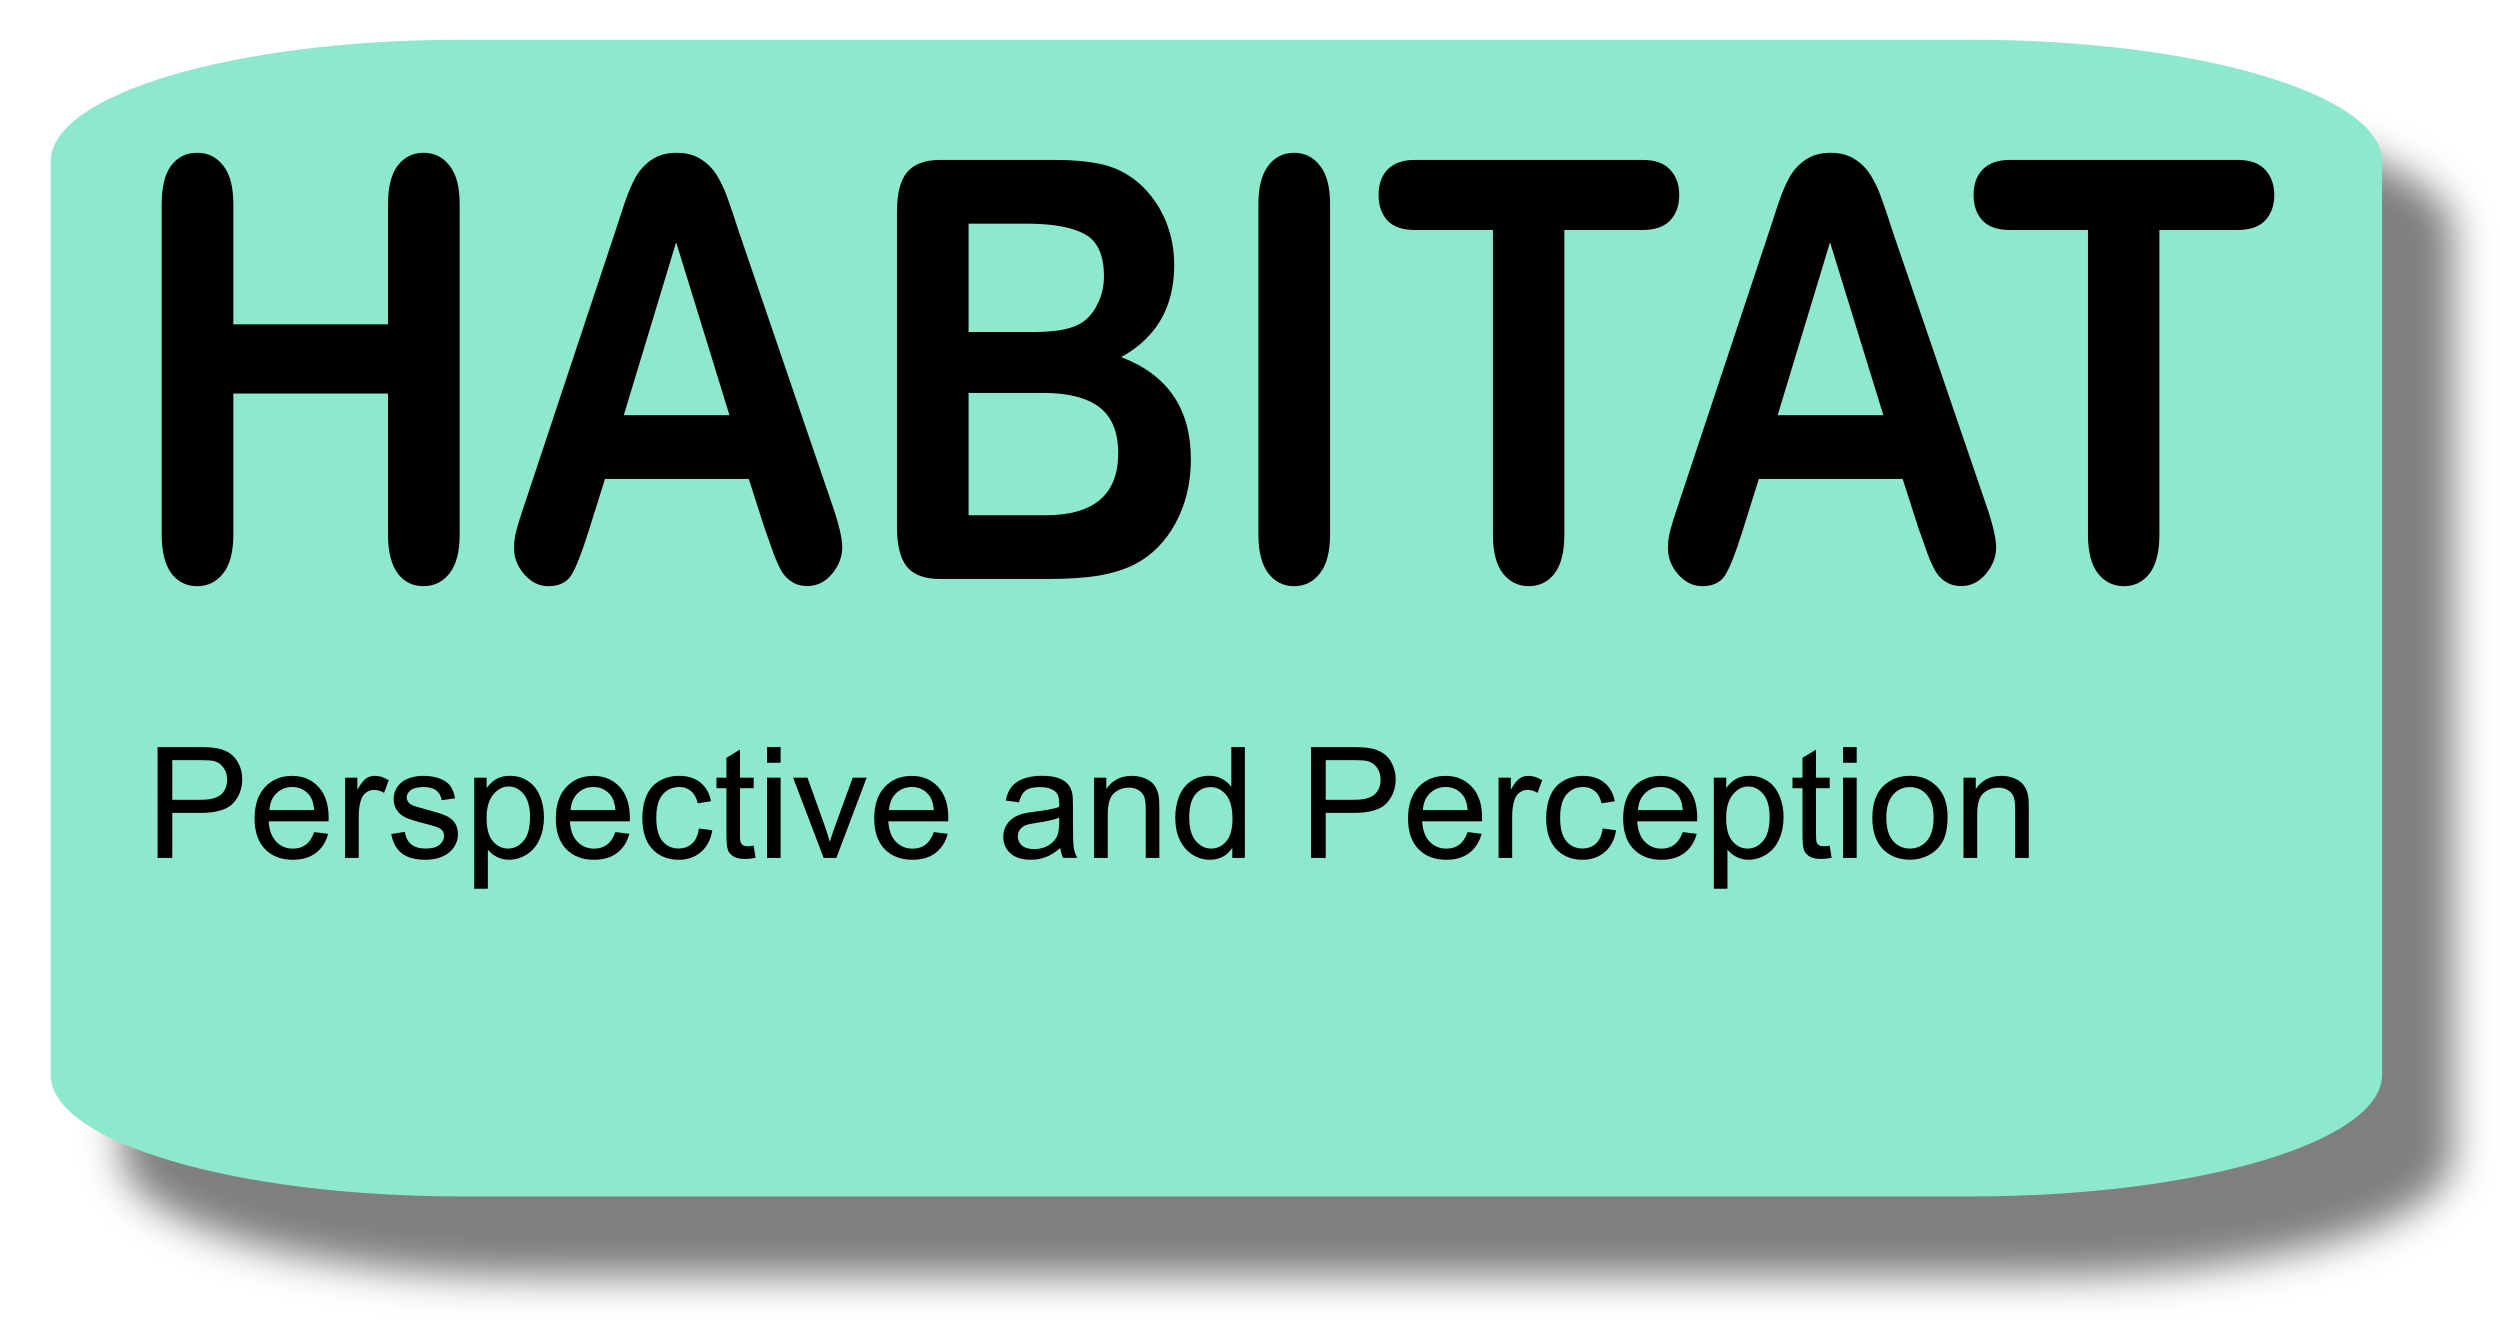
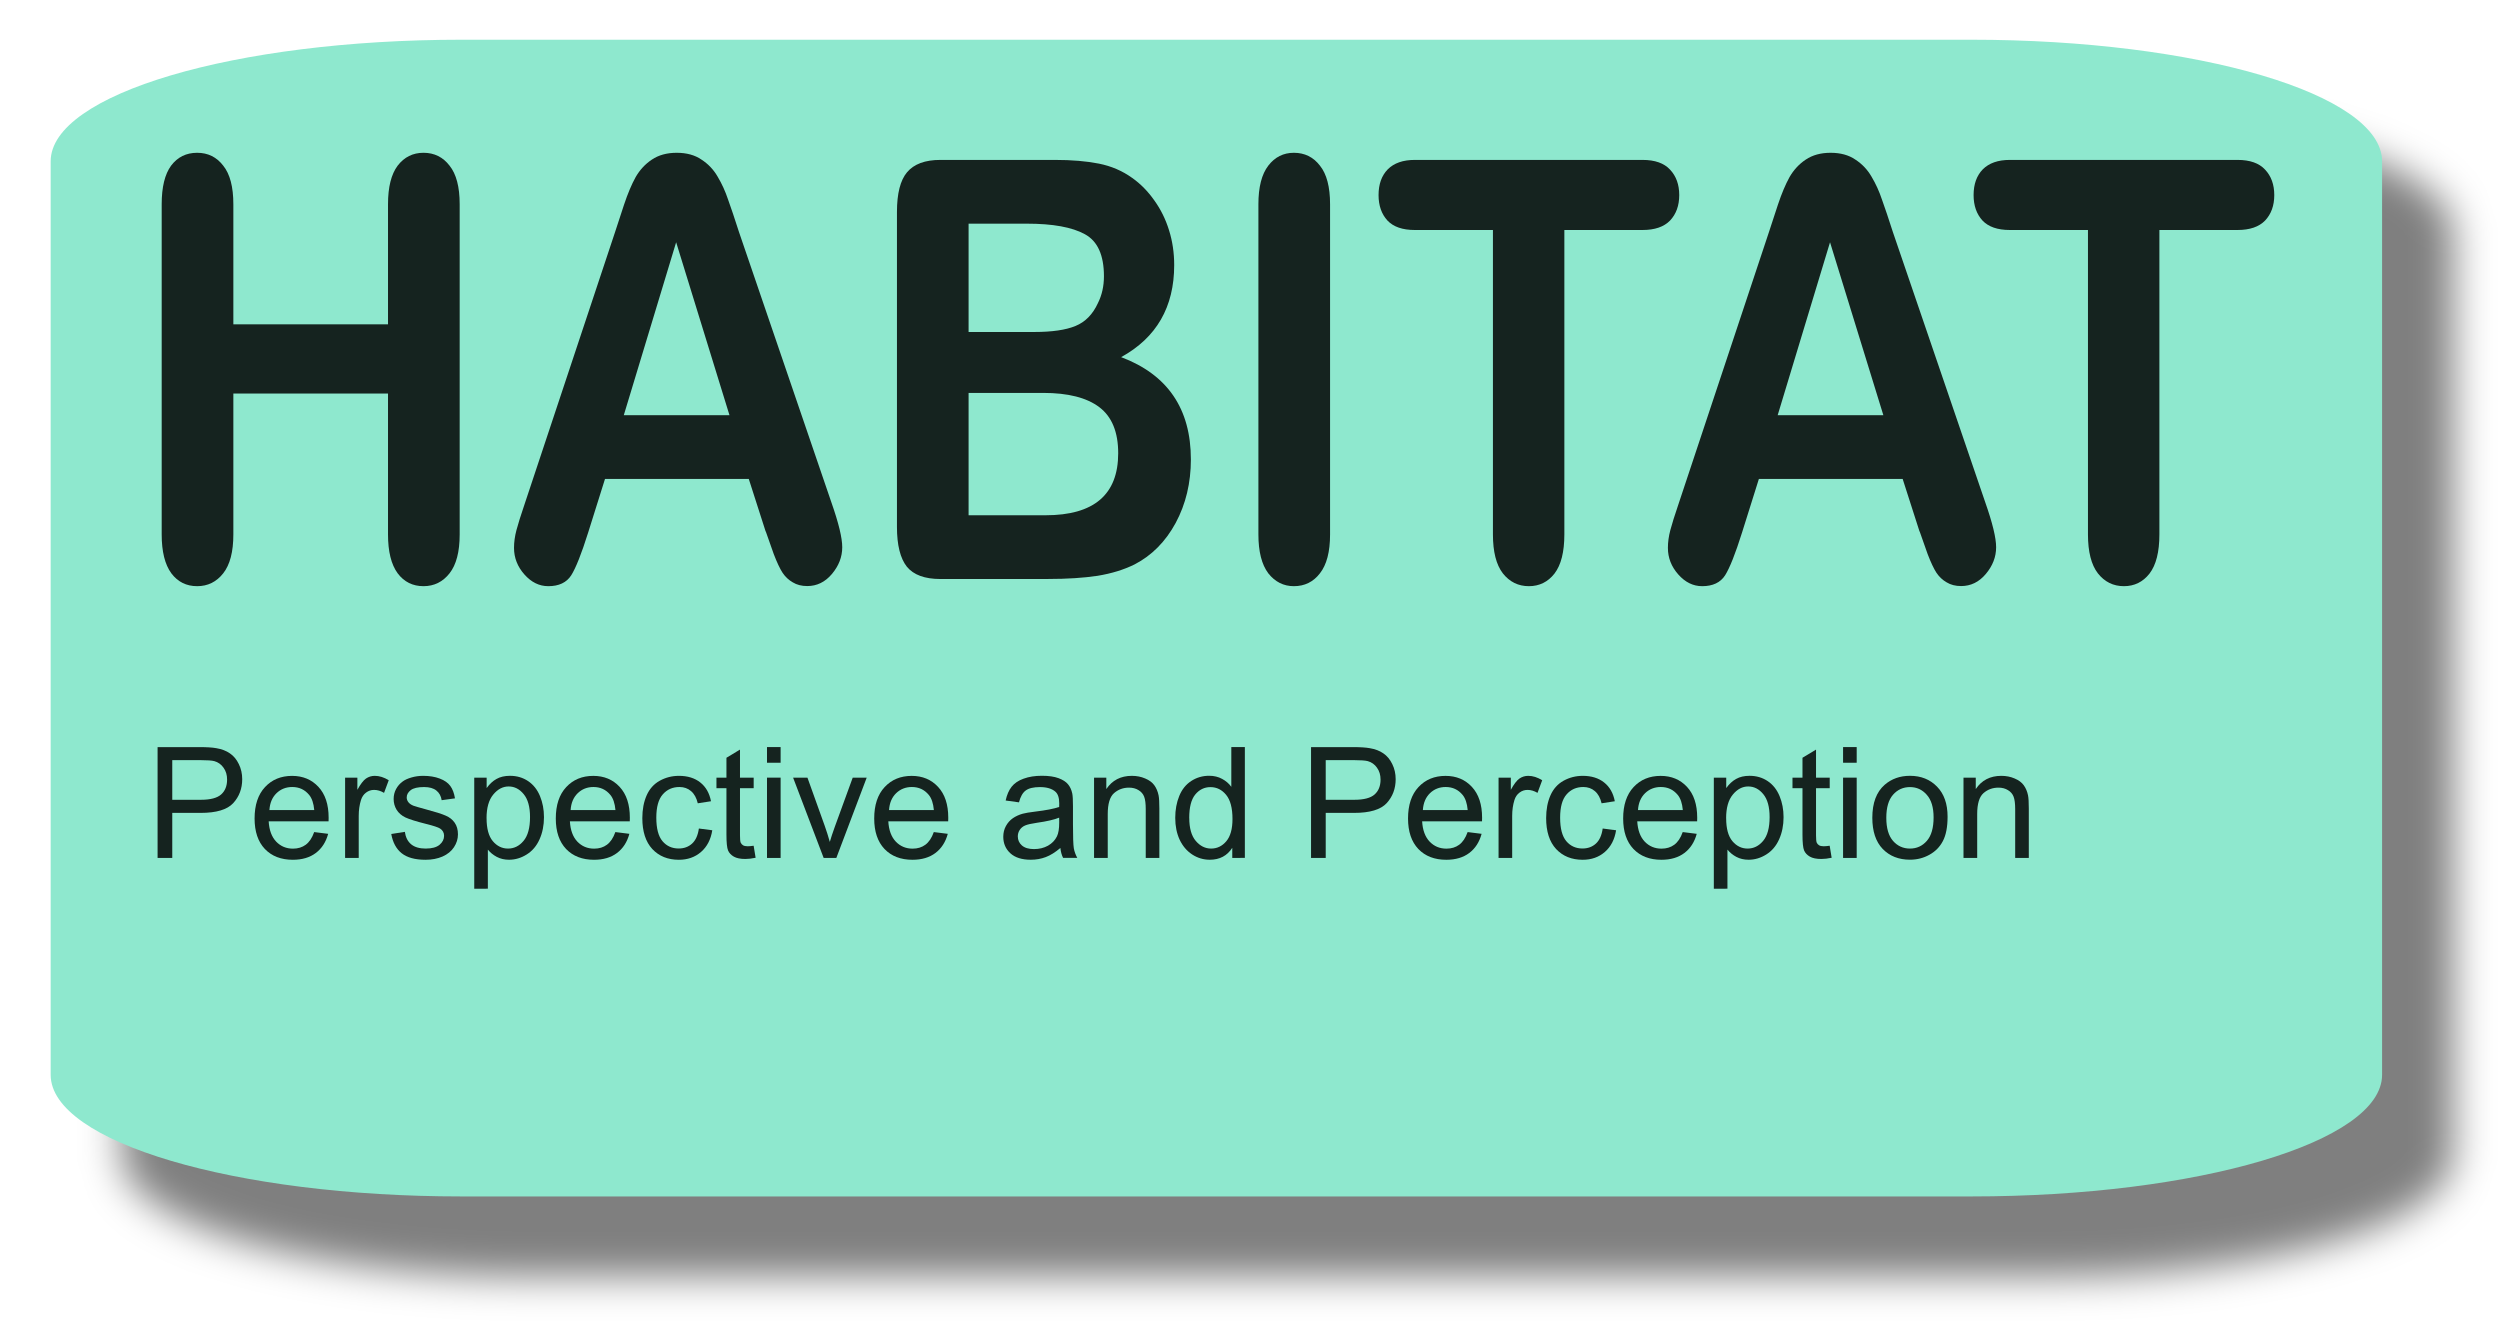
<svg xmlns="http://www.w3.org/2000/svg" xmlns:xlink="http://www.w3.org/1999/xlink" width="90mm" height="48mm" viewBox="0 0 90 48" version="1.1" id="svg5">
  <defs id="defs2">
    <rect x="2832" y="1194" width="8" height="4" id="rect142878" />
    <rect x="335.384" y="181.078" width="18.984" height="5.841" id="rect9268" />
    <marker style="overflow:visible" id="marker11889" refX="0" refY="0" orient="auto">
      <path transform="scale(-0.6)" d="M 8.719,4.034 -2.207,0.016 8.719,-4.002 c -1.745,2.372 -1.735,5.617 -6e-7,8.035 z" style="fill:context-stroke;fill-rule:evenodd;stroke-width:0.625;stroke-linejoin:round" id="path11655" />
    </marker>
    <marker id="ExperimentalArrow" refX="5" refY="3" orient="auto-start-reverse">
      <path style="fill:context-stroke" d="M 10,3 0,6 V 0 Z" id="path237637" />
    </marker>
    <marker style="overflow:visible" id="Tail" refX="0" refY="0" orient="auto">
      <g transform="scale(-1.2)" id="g237432">
        <path style="fill:none;fill-rule:evenodd;stroke:context-stroke;stroke-width:0.8;stroke-linecap:round" d="M -3.805,-3.959 0.544,0" id="path237420" />
        <path style="fill:none;fill-rule:evenodd;stroke:context-stroke;stroke-width:0.8;stroke-linecap:round" d="M -1.287,-3.959 3.062,0" id="path237422" />
        <path style="fill:none;fill-rule:evenodd;stroke:context-stroke;stroke-width:0.8;stroke-linecap:round" d="M 1.305,-3.959 5.654,0" id="path237424" />
        <path style="fill:none;fill-rule:evenodd;stroke:context-stroke;stroke-width:0.8;stroke-linecap:round" d="M -3.805,4.178 0.544,0.22" id="path237426" />
        <path style="fill:none;fill-rule:evenodd;stroke:context-stroke;stroke-width:0.8;stroke-linecap:round" d="M -1.287,4.178 3.062,0.22" id="path237428" />
        <path style="fill:none;fill-rule:evenodd;stroke:context-stroke;stroke-width:0.8;stroke-linecap:round" d="M 1.305,4.178 5.654,0.22" id="path237430" />
      </g>
    </marker>
    <marker style="overflow:visible" id="marker238432" refX="0" refY="0" orient="auto">
      <path transform="scale(-0.6)" d="M 8.719,4.034 -2.207,0.016 8.719,-4.002 c -1.745,2.372 -1.735,5.617 -6e-7,8.035 z" style="fill:context-stroke;fill-rule:evenodd;stroke-width:0.625;stroke-linejoin:round" id="path238430" />
    </marker>
    <marker style="overflow:visible" id="marker238083" refX="0" refY="0" orient="auto">
      <path transform="scale(-0.6)" d="M 8.719,4.034 -2.207,0.016 8.719,-4.002 c -1.745,2.372 -1.735,5.617 -6e-7,8.035 z" style="fill:context-stroke;fill-rule:evenodd;stroke-width:0.625;stroke-linejoin:round" id="path238081" />
    </marker>
    <marker style="overflow:visible" id="Arrow2Mend" refX="0" refY="0" orient="auto">
      <path transform="scale(-0.6)" d="M 8.719,4.034 -2.207,0.016 8.719,-4.002 c -1.745,2.372 -1.735,5.617 -6e-7,8.035 z" style="fill:context-stroke;fill-rule:evenodd;stroke-width:0.625;stroke-linejoin:round" id="path237411" />
    </marker>
    <linearGradient id="linearGradient12387">
      <stop style="stop-color:#000000;stop-opacity:1;" offset="0" id="stop12383" />
      <stop style="stop-color:#000000;stop-opacity:0;" offset="1" id="stop12385" />
    </linearGradient>
    <filter style="color-interpolation-filters:sRGB" id="filter97634" x="0" y="0" width="1" height="1">
      <feColorMatrix values="-1 0 0 0 1 0 -1 0 0 1 0 0 -1 0 1 0.21 0.72 0.07 1 0 " result="color2" id="feColorMatrix97632" />
    </filter>
    <filter style="color-interpolation-filters:sRGB" id="filter97634-0" x="0" y="0" width="1" height="1">
      <feColorMatrix values="-1 0 0 0 1 0 -1 0 0 1 0 0 -1 0 1 0.21 0.72 0.07 1 0 " result="color2" id="feColorMatrix97632-9" />
    </filter>
    <filter style="color-interpolation-filters:sRGB" id="filter97634-7" x="0" y="0" width="1" height="1">
      <feColorMatrix values="-1 0 0 0 1 0 -1 0 0 1 0 0 -1 0 1 0.21 0.72 0.07 1 0 " result="color2" id="feColorMatrix97632-5" />
    </filter>
    <marker style="overflow:visible" id="marker6277-1-8-7-9-2-8-0-4-9-9-2-2-4-9-9" refX="0" refY="0" orient="auto">
      <path transform="scale(-0.6)" d="M 8.719,4.034 -2.207,0.016 8.719,-4.002 c -1.745,2.372 -1.735,5.617 -6e-7,8.035 z" style="fill:#4a1919;fill-opacity:1;fill-rule:evenodd;stroke:#4a1919;stroke-width:0.625;stroke-linejoin:round;stroke-opacity:1" id="path6275-1-5-8-27-1-8-5-9-9-5-1-9-6-0-1" />
    </marker>
    <marker style="overflow:visible" id="marker6277-1-8-7-9-2-8-0-4-9-9-2-2-4-9-9-0" refX="0" refY="0" orient="auto">
      <path transform="scale(-0.6)" d="M 8.719,4.034 -2.207,0.016 8.719,-4.002 c -1.745,2.372 -1.735,5.617 -6e-7,8.035 z" style="fill:#4a1919;fill-opacity:1;fill-rule:evenodd;stroke:#4a1919;stroke-width:0.625;stroke-linejoin:round;stroke-opacity:1" id="path6275-1-5-8-27-1-8-5-9-9-5-1-9-6-0-1-8" />
    </marker>
    <marker style="overflow:visible" id="marker6277-1-8-7-9-2-8-0-4-9-9-2-2-4-9-9-3" refX="0" refY="0" orient="auto">
      <path transform="scale(-0.6)" d="M 8.719,4.034 -2.207,0.016 8.719,-4.002 c -1.745,2.372 -1.735,5.617 -6e-7,8.035 z" style="fill:#4a1919;fill-opacity:1;fill-rule:evenodd;stroke:#4a1919;stroke-width:0.625;stroke-linejoin:round;stroke-opacity:1" id="path6275-1-5-8-27-1-8-5-9-9-5-1-9-6-0-1-0" />
    </marker>
    <marker style="overflow:visible" id="marker6277-1-8-7-9-2-8-0-4-9-9-2-2-4-9-9-7" refX="0" refY="0" orient="auto">
      <path transform="scale(-0.6)" d="M 8.719,4.034 -2.207,0.016 8.719,-4.002 c -1.745,2.372 -1.735,5.617 -6e-7,8.035 z" style="fill:#4a1919;fill-opacity:1;fill-rule:evenodd;stroke:#4a1919;stroke-width:0.625;stroke-linejoin:round;stroke-opacity:1" id="path6275-1-5-8-27-1-8-5-9-9-5-1-9-6-0-1-5" />
    </marker>
    <filter style="color-interpolation-filters:sRGB" id="filter97634-9" x="0" y="0" width="1" height="1">
      <feColorMatrix values="-1 0 0 0 1 0 -1 0 0 1 0 0 -1 0 1 0.21 0.72 0.07 1 0 " result="color2" id="feColorMatrix97632-2" />
    </filter>
    <marker style="overflow:visible" id="marker6277-1-8-7-9-2-8-0-4-9-9-2-2-4-9-9-7-7" refX="0" refY="0" orient="auto">
      <path transform="scale(-0.6)" d="M 8.719,4.034 -2.207,0.016 8.719,-4.002 c -1.745,2.372 -1.735,5.617 -6e-7,8.035 z" style="fill:#4a1919;fill-opacity:1;fill-rule:evenodd;stroke:#4a1919;stroke-width:0.625;stroke-linejoin:round;stroke-opacity:1" id="path6275-1-5-8-27-1-8-5-9-9-5-1-9-6-0-1-5-1" />
    </marker>
    <filter style="color-interpolation-filters:sRGB" id="filter97634-9-8" x="0" y="0" width="1" height="1">
      <feColorMatrix values="-1 0 0 0 1 0 -1 0 0 1 0 0 -1 0 1 0.21 0.72 0.07 1 0 " result="color2" id="feColorMatrix97632-2-5" />
    </filter>
    <linearGradient xlink:href="#linearGradient12387" id="linearGradient13613" gradientUnits="userSpaceOnUse" x1="350.614" y1="-25.884" x2="661.808" y2="-25.884" />
    <filter style="color-interpolation-filters:sRGB" id="filter13765" x="0" y="0" width="1" height="1">
      <feComposite in2="SourceGraphic" operator="arithmetic" k4="1" result="result1" id="feComposite13757" k1="0" k2="0" k3="0" />
      <feMerge id="feMerge13763">
        <feMergeNode in="result1" id="feMergeNode13759" />
        <feMergeNode in="SourceGraphic" id="feMergeNode13761" />
      </feMerge>
    </filter>
    <marker style="overflow:visible" id="marker6277-1-8-7-9-2-8-0-4-9-9-2-2-4-9-9-1" refX="0" refY="0" orient="auto">
      <path transform="scale(-0.6)" d="M 8.719,4.034 -2.207,0.016 8.719,-4.002 c -1.745,2.372 -1.735,5.617 -6e-7,8.035 z" style="fill:#4a1919;fill-opacity:1;fill-rule:evenodd;stroke:#4a1919;stroke-width:0.625;stroke-linejoin:round;stroke-opacity:1" id="path6275-1-5-8-27-1-8-5-9-9-5-1-9-6-0-1-2" />
    </marker>
    <marker style="overflow:visible" id="marker6277-1-8-7-9-2-8-0-4-9-9-2-2-4-9-9-1-9" refX="0" refY="0" orient="auto">
      <path transform="scale(-0.6)" d="M 8.719,4.034 -2.207,0.016 8.719,-4.002 c -1.745,2.372 -1.735,5.617 -6e-7,8.035 z" style="fill:#4a1919;fill-opacity:1;fill-rule:evenodd;stroke:#4a1919;stroke-width:0.625;stroke-linejoin:round;stroke-opacity:1" id="path6275-1-5-8-27-1-8-5-9-9-5-1-9-6-0-1-2-7" />
    </marker>
    <marker style="overflow:visible" id="marker6277-1-8-7-9-2-8-0-4-9-9-2-2-4-9-9-1-5" refX="0" refY="0" orient="auto">
      <path transform="scale(-0.6)" d="M 8.719,4.034 -2.207,0.016 8.719,-4.002 c -1.745,2.372 -1.735,5.617 -6e-7,8.035 z" style="fill:#4a1919;fill-opacity:1;fill-rule:evenodd;stroke:#4a1919;stroke-width:0.625;stroke-linejoin:round;stroke-opacity:1" id="path6275-1-5-8-27-1-8-5-9-9-5-1-9-6-0-1-2-3" />
    </marker>
    <marker style="overflow:visible" id="marker6277-1-8-7-9-2-8-0-4-9-9-2-2-4-9-9-1-6" refX="0" refY="0" orient="auto">
      <path transform="scale(-0.6)" d="M 8.719,4.034 -2.207,0.016 8.719,-4.002 c -1.745,2.372 -1.735,5.617 -6e-7,8.035 z" style="fill:#4a1919;fill-opacity:1;fill-rule:evenodd;stroke:#4a1919;stroke-width:0.625;stroke-linejoin:round;stroke-opacity:1" id="path6275-1-5-8-27-1-8-5-9-9-5-1-9-6-0-1-2-2" />
    </marker>
    <marker style="overflow:visible" id="marker6277-1-8-7-9-2-8-0-4-9-9-2-2-4-9-9-1-6-3" refX="0" refY="0" orient="auto">
      <path transform="scale(-0.6)" d="M 8.719,4.034 -2.207,0.016 8.719,-4.002 c -1.745,2.372 -1.735,5.617 -6e-7,8.035 z" style="fill:#4a1919;fill-opacity:1;fill-rule:evenodd;stroke:#4a1919;stroke-width:0.625;stroke-linejoin:round;stroke-opacity:1" id="path6275-1-5-8-27-1-8-5-9-9-5-1-9-6-0-1-2-2-8" />
    </marker>
    <marker style="overflow:visible" id="marker6277-1-8-7-9-2-8-0-4-9-9-2-2-4-7-6-6-5-39" refX="0" refY="0" orient="auto">
      <path transform="scale(-0.6)" d="M 8.719,4.034 -2.207,0.016 8.719,-4.002 c -1.745,2.372 -1.735,5.617 -6e-7,8.035 z" style="fill:#000000;fill-opacity:1;fill-rule:evenodd;stroke:#000000;stroke-width:0.625;stroke-linejoin:round;stroke-opacity:1" id="path6275-1-5-8-27-1-8-5-9-9-5-1-9-6-8-6-0-8-8" />
    </marker>
    <marker style="overflow:visible" id="marker6277-1-8-7-9-2-8-0-4-9-9-2-2-4-9-9-1-5-5" refX="0" refY="0" orient="auto">
      <path transform="scale(-0.6)" d="M 8.719,4.034 -2.207,0.016 8.719,-4.002 c -1.745,2.372 -1.735,5.617 -6e-7,8.035 z" style="fill:#4a1919;fill-opacity:1;fill-rule:evenodd;stroke:#4a1919;stroke-width:0.625;stroke-linejoin:round;stroke-opacity:1" id="path6275-1-5-8-27-1-8-5-9-9-5-1-9-6-0-1-2-3-7" />
    </marker>
    <marker style="overflow:visible" id="marker6277-1-8-7-9-2-8-0-4-9-9-2-2-4-9-9-1-9-0" refX="0" refY="0" orient="auto">
      <path transform="scale(-0.6)" d="M 8.719,4.034 -2.207,0.016 8.719,-4.002 c -1.745,2.372 -1.735,5.617 -6e-7,8.035 z" style="fill:#4a1919;fill-opacity:1;fill-rule:evenodd;stroke:#4a1919;stroke-width:0.625;stroke-linejoin:round;stroke-opacity:1" id="path6275-1-5-8-27-1-8-5-9-9-5-1-9-6-0-1-2-7-3" />
    </marker>
    <marker style="overflow:visible" id="marker6277-1-8-7-9-2-8-0-4-9-9-2-2-4-9-9-1-9-0-7" refX="0" refY="0" orient="auto">
      <path transform="scale(-0.6)" d="M 8.719,4.034 -2.207,0.016 8.719,-4.002 c -1.745,2.372 -1.735,5.617 -6e-7,8.035 z" style="fill:#4a1919;fill-opacity:1;fill-rule:evenodd;stroke:#4a1919;stroke-width:0.625;stroke-linejoin:round;stroke-opacity:1" id="path6275-1-5-8-27-1-8-5-9-9-5-1-9-6-0-1-2-7-3-5" />
    </marker>
    <marker style="overflow:visible" id="marker6277-1-8-7-9-2-8-0-4-9-9-2-2-4-9-9-1-9-0-7-1" refX="0" refY="0" orient="auto">
      <path transform="scale(-0.6)" d="M 8.719,4.034 -2.207,0.016 8.719,-4.002 c -1.745,2.372 -1.735,5.617 -6e-7,8.035 z" style="fill:#4a1919;fill-opacity:1;fill-rule:evenodd;stroke:#4a1919;stroke-width:0.625;stroke-linejoin:round;stroke-opacity:1" id="path6275-1-5-8-27-1-8-5-9-9-5-1-9-6-0-1-2-7-3-5-1" />
    </marker>
    <marker style="overflow:visible" id="marker6277-1-8-7-9-2-8-0-4-9-9-2-2-4-9-9-1-9-3" refX="0" refY="0" orient="auto">
      <path transform="scale(-0.6)" d="M 8.719,4.034 -2.207,0.016 8.719,-4.002 c -1.745,2.372 -1.735,5.617 -6e-7,8.035 z" style="fill:#4a1919;fill-opacity:1;fill-rule:evenodd;stroke:#4a1919;stroke-width:0.625;stroke-linejoin:round;stroke-opacity:1" id="path6275-1-5-8-27-1-8-5-9-9-5-1-9-6-0-1-2-7-4" />
    </marker>
    <marker style="overflow:visible" id="marker6277-1-8-7-9-2-8-0-4-9-9-2-2-4-7-6-6-5-39-6" refX="0" refY="0" orient="auto">
      <path transform="scale(-0.6)" d="M 8.719,4.034 -2.207,0.016 8.719,-4.002 c -1.745,2.372 -1.735,5.617 -6e-7,8.035 z" style="fill:#000000;fill-opacity:1;fill-rule:evenodd;stroke:#000000;stroke-width:0.625;stroke-linejoin:round;stroke-opacity:1" id="path6275-1-5-8-27-1-8-5-9-9-5-1-9-6-8-6-0-8-8-7" />
    </marker>
    <marker style="overflow:visible" id="marker6277-1-8-7-9-2-8-0-4-9-9-2-2-4-7-6-6-5-39-6-0" refX="0" refY="0" orient="auto">
      <path transform="scale(-0.6)" d="M 8.719,4.034 -2.207,0.016 8.719,-4.002 c -1.745,2.372 -1.735,5.617 -6e-7,8.035 z" style="fill:#000000;fill-opacity:1;fill-rule:evenodd;stroke:#000000;stroke-width:0.625;stroke-linejoin:round;stroke-opacity:1" id="path6275-1-5-8-27-1-8-5-9-9-5-1-9-6-8-6-0-8-8-7-7" />
    </marker>
    <marker style="overflow:visible" id="marker6277-1-8-7-9-2-8-0-4-9-9-2-2-4-7-6-6-5-39-6-0-9" refX="0" refY="0" orient="auto">
      <path transform="scale(-0.6)" d="M 8.719,4.034 -2.207,0.016 8.719,-4.002 c -1.745,2.372 -1.735,5.617 -6e-7,8.035 z" style="fill:#000000;fill-opacity:1;fill-rule:evenodd;stroke:#000000;stroke-width:0.625;stroke-linejoin:round;stroke-opacity:1" id="path6275-1-5-8-27-1-8-5-9-9-5-1-9-6-8-6-0-8-8-7-7-0" />
    </marker>
    <marker style="overflow:visible" id="marker6277-1-8-7-9-2-8-0-4-9-9-2-2-4-7-6-6-5-39-6-0-9-7" refX="0" refY="0" orient="auto">
      <path transform="scale(-0.6)" d="M 8.719,4.034 -2.207,0.016 8.719,-4.002 c -1.745,2.372 -1.735,5.617 -6e-7,8.035 z" style="fill:#000000;fill-opacity:1;fill-rule:evenodd;stroke:#000000;stroke-width:0.625;stroke-linejoin:round;stroke-opacity:1" id="path6275-1-5-8-27-1-8-5-9-9-5-1-9-6-8-6-0-8-8-7-7-0-5" />
    </marker>
    <marker style="overflow:visible" id="marker6277-1-8-7-9-2-8-0-4-9-9-2-2-4-7-6-6-5-39-6-1" refX="0" refY="0" orient="auto">
      <path transform="scale(-0.6)" d="M 8.719,4.034 -2.207,0.016 8.719,-4.002 c -1.745,2.372 -1.735,5.617 -6e-7,8.035 z" style="fill:#000000;fill-opacity:1;fill-rule:evenodd;stroke:#000000;stroke-width:0.625;stroke-linejoin:round;stroke-opacity:1" id="path6275-1-5-8-27-1-8-5-9-9-5-1-9-6-8-6-0-8-8-7-5" />
    </marker>
    <marker style="overflow:visible" id="marker6277-1-8-7-9-2-8-0-4-9-9-2-2-4-7-6-6-5-39-6-0-5" refX="0" refY="0" orient="auto">
      <path transform="scale(-0.6)" d="M 8.719,4.034 -2.207,0.016 8.719,-4.002 c -1.745,2.372 -1.735,5.617 -6e-7,8.035 z" style="fill:#000000;fill-opacity:1;fill-rule:evenodd;stroke:#000000;stroke-width:0.625;stroke-linejoin:round;stroke-opacity:1" id="path6275-1-5-8-27-1-8-5-9-9-5-1-9-6-8-6-0-8-8-7-7-1" />
    </marker>
    <marker style="overflow:visible" id="marker6277-1-8-7-9-2-8-0-4-9-9-2-2-4-7-6-6-5-39-6-4" refX="0" refY="0" orient="auto">
      <path transform="scale(-0.6)" d="M 8.719,4.034 -2.207,0.016 8.719,-4.002 c -1.745,2.372 -1.735,5.617 -6e-7,8.035 z" style="fill:#000000;fill-opacity:1;fill-rule:evenodd;stroke:#000000;stroke-width:0.625;stroke-linejoin:round;stroke-opacity:1" id="path6275-1-5-8-27-1-8-5-9-9-5-1-9-6-8-6-0-8-8-7-78" />
    </marker>
    <marker style="overflow:visible" id="marker6277-1-8-7-9-2-8-0-4-9-9-2-2-4-7-6-6-5-39-6-4-8" refX="0" refY="0" orient="auto">
      <path transform="scale(-0.6)" d="M 8.719,4.034 -2.207,0.016 8.719,-4.002 c -1.745,2.372 -1.735,5.617 -6e-7,8.035 z" style="fill:#000000;fill-opacity:1;fill-rule:evenodd;stroke:#000000;stroke-width:0.625;stroke-linejoin:round;stroke-opacity:1" id="path6275-1-5-8-27-1-8-5-9-9-5-1-9-6-8-6-0-8-8-7-78-4" />
    </marker>
    <marker style="overflow:visible" id="marker6277-1-8-7-9-2-8-0-4-9-9-2-2-4-9-9-1-9-0-6" refX="0" refY="0" orient="auto">
      <path transform="scale(-0.6)" d="M 8.719,4.034 -2.207,0.016 8.719,-4.002 c -1.745,2.372 -1.735,5.617 -6e-7,8.035 z" style="fill:#4a1919;fill-opacity:1;fill-rule:evenodd;stroke:#4a1919;stroke-width:0.625;stroke-linejoin:round;stroke-opacity:1" id="path6275-1-5-8-27-1-8-5-9-9-5-1-9-6-0-1-2-7-3-1" />
    </marker>
    <marker style="overflow:visible" id="marker6277-1-8-7-9-2-8-0-4-9-9-2-2-4-9-9-1-9-0-7-1-9" refX="0" refY="0" orient="auto">
      <path transform="scale(-0.6)" d="M 8.719,4.034 -2.207,0.016 8.719,-4.002 c -1.745,2.372 -1.735,5.617 -6e-7,8.035 z" style="fill:#4a1919;fill-opacity:1;fill-rule:evenodd;stroke:#4a1919;stroke-width:0.625;stroke-linejoin:round;stroke-opacity:1" id="path6275-1-5-8-27-1-8-5-9-9-5-1-9-6-0-1-2-7-3-5-1-4" />
    </marker>
    <marker style="overflow:visible" id="marker6277-1-8-7-9-2-8-0-4-9-9-2-2-4-7-6-6-5-39-6-0-9-8" refX="0" refY="0" orient="auto">
      <path transform="scale(-0.6)" d="M 8.719,4.034 -2.207,0.016 8.719,-4.002 c -1.745,2.372 -1.735,5.617 -6e-7,8.035 z" style="fill:#000000;fill-opacity:1;fill-rule:evenodd;stroke:#000000;stroke-width:0.625;stroke-linejoin:round;stroke-opacity:1" id="path6275-1-5-8-27-1-8-5-9-9-5-1-9-6-8-6-0-8-8-7-7-0-0" />
    </marker>
    <marker style="overflow:visible" id="marker11889-3" refX="0" refY="0" orient="auto">
      <path transform="scale(-0.6)" d="M 8.719,4.034 -2.207,0.016 8.719,-4.002 c -1.745,2.372 -1.735,5.617 -6e-7,8.035 z" style="fill:context-stroke;fill-rule:evenodd;stroke-width:0.625;stroke-linejoin:round" id="path11655-5" />
    </marker>
    <marker style="overflow:visible" id="marker11889-3-3" refX="0" refY="0" orient="auto">
      <path transform="scale(-0.6)" d="M 8.719,4.034 -2.207,0.016 8.719,-4.002 c -1.745,2.372 -1.735,5.617 -6e-7,8.035 z" style="fill:context-stroke;fill-rule:evenodd;stroke-width:0.625;stroke-linejoin:round" id="path11655-5-6" />
    </marker>
    <filter style="color-interpolation-filters:sRGB" id="filter2698" x="-0.02" y="-0.041" width="1.04" height="1.081">
      <feGaussianBlur stdDeviation="0.54" id="feGaussianBlur2700" />
    </filter>
  </defs>
  <g id="layer1">
    <g id="g2772-77-2" transform="matrix(0.830955,-0.00570261,0.00570261,0.830955,-286.7622,180.5732)" style="opacity:0.075;stroke-width:0.482" />
    <g id="g2772-77-9-7" transform="matrix(0.8307345,-0.00570111,0.00570111,0.8307345,-664.1325,319.4162)" style="opacity:1;fill:url(#linearGradient13613);fill-opacity:1;stroke-width:0.482" />
    <rect style="mix-blend-mode:normal;fill:#000000;fill-opacity:0.5;stroke:none;stroke-width:0.1;stroke-linecap:round;stroke-linejoin:round;stroke-miterlimit:4;stroke-dasharray:none;stroke-opacity:1;paint-order:fill markers stroke;filter:url(#filter2698)" id="rect1083-3-0-9" width="64" height="32" x="1.058" y="1.058" ry="3.323" rx="11.221" transform="matrix(1.311422,0,0,1.311422,2.99456,2.600965)" />
    <text xml:space="preserve" transform="scale(0.2645833)" id="text9266" style="font-style:italic;font-size:3.84px;line-height:1.25;font-family:Calibri;-inkscape-font-specification:'Calibri, Italic';font-variant-ligatures:none;text-align:center;letter-spacing:0px;word-spacing:0px;writing-mode:lr-tb;white-space:pre;shape-inside:url(#rect9268)" />
    <text xml:space="preserve" transform="scale(0.2645833)" id="text142876" style="font-style:italic;font-size:3.84px;line-height:1.25;font-family:Calibri;-inkscape-font-specification:'Calibri, Italic';font-variant-ligatures:none;text-align:center;letter-spacing:0px;word-spacing:0px;writing-mode:lr-tb;white-space:pre;shape-inside:url(#rect142878)" />
    <rect style="fill:#8ee8ce;fill-opacity:1;stroke:none;stroke-width:0.132;stroke-linecap:round;stroke-linejoin:round;stroke-miterlimit:4;stroke-dasharray:none;stroke-opacity:1;paint-order:fill markers stroke" id="rect1083-3-0-2-2" width="83.931" height="41.642" x="1.824" y="1.43" ry="4.379" rx="14.787" />
-     <g id="g59784-3-1" transform="matrix(1.317732,0,0,1.317732,-188.388,-160.2101)">
+     <g id="g59784-3-1" transform="matrix(1.317732,0,0,1.317732,-188.388,-160.2101)" style="opacity:0.85">
      <g aria-label="HABITAT" transform="scale(0.9187372,1.088451)" id="text891-8-2-2-6-4-4-6-4-4-4-71-4-8-8-4-7-4-3-0-4-4-4-7-9-3-0-8-3" style="font-size:14.694px;line-height:1.25;font-family:'Arial Rounded MT Bold';-inkscape-font-specification:'Arial Rounded MT Bold, Normal';font-variant-ligatures:none;text-align:center;letter-spacing:0.079px;word-spacing:0px;text-anchor:middle;stroke-width:0.202">
        <path d="m 162.548,116.827 v 3.013 h 4.599 v -3.013 q 0,-0.646 0.287,-0.969 0.294,-0.323 0.768,-0.323 0.481,0 0.775,0.323 0.301,0.316 0.301,0.969 v 8.287 q 0,0.653 -0.301,0.976 -0.301,0.323 -0.775,0.323 -0.481,0 -0.768,-0.323 -0.287,-0.33 -0.287,-0.976 v -3.537 h -4.599 v 3.537 q 0,0.653 -0.301,0.976 -0.301,0.323 -0.775,0.323 -0.481,0 -0.768,-0.323 -0.287,-0.33 -0.287,-0.976 v -8.287 q 0,-0.646 0.28,-0.969 0.287,-0.323 0.775,-0.323 0.481,0 0.775,0.323 0.301,0.316 0.301,0.969 z" style="text-align:start;text-anchor:start" id="path8530" />
        <path d="m 178.377,125.042 -0.502,-1.32 h -4.276 l -0.502,1.349 q -0.294,0.789 -0.502,1.069 -0.208,0.273 -0.682,0.273 -0.402,0 -0.71,-0.294 -0.309,-0.294 -0.309,-0.667 0,-0.215 0.072,-0.445 0.072,-0.23 0.237,-0.639 l 2.691,-6.831 q 0.115,-0.294 0.273,-0.703 0.165,-0.416 0.344,-0.689 0.187,-0.273 0.481,-0.438 0.301,-0.172 0.739,-0.172 0.445,0 0.739,0.172 0.301,0.165 0.481,0.43 0.187,0.265 0.309,0.574 0.129,0.301 0.323,0.811 l 2.748,6.787 q 0.323,0.775 0.323,1.126 0,0.366 -0.309,0.674 -0.301,0.301 -0.732,0.301 -0.251,0 -0.43,-0.093 -0.179,-0.086 -0.301,-0.237 -0.122,-0.158 -0.265,-0.474 -0.136,-0.323 -0.237,-0.567 z m -4.219,-2.92 h 3.143 l -1.586,-4.341 z" style="text-align:start;text-anchor:start" id="path8532" />
        <path d="m 186.786,126.233 h -3.214 q -0.696,0 -0.997,-0.309 -0.294,-0.316 -0.294,-0.997 v -7.907 q 0,-0.696 0.301,-0.997 0.309,-0.309 0.99,-0.309 h 3.408 q 0.753,0 1.306,0.093 0.552,0.093 0.99,0.359 0.373,0.222 0.66,0.567 0.287,0.337 0.438,0.753 0.151,0.409 0.151,0.868 0,1.578 -1.578,2.31 2.074,0.66 2.074,2.569 0,0.883 -0.452,1.593 -0.452,0.703 -1.22,1.04 -0.481,0.201 -1.105,0.287 -0.624,0.079 -1.457,0.079 z m -0.158,-4.671 h -2.217 v 3.071 H 186.7 q 2.16,0 2.16,-1.557 0,-0.796 -0.56,-1.155 -0.56,-0.359 -1.672,-0.359 z m -2.217,-4.248 v 2.719 h 1.952 q 0.796,0 1.227,-0.151 0.438,-0.151 0.667,-0.574 0.179,-0.301 0.179,-0.674 0,-0.796 -0.567,-1.055 -0.567,-0.265 -1.729,-0.265 z" style="text-align:start;text-anchor:start" id="path8534" />
        <path d="m 193.029,125.114 v -8.287 q 0,-0.646 0.294,-0.969 0.294,-0.323 0.761,-0.323 0.481,0 0.775,0.323 0.301,0.316 0.301,0.969 v 8.287 q 0,0.653 -0.301,0.976 -0.294,0.323 -0.775,0.323 -0.459,0 -0.761,-0.323 -0.294,-0.33 -0.294,-0.976 z" style="text-align:start;text-anchor:start" id="path8536" />
        <path d="m 204.452,117.473 h -2.325 v 7.641 q 0,0.66 -0.294,0.983 -0.294,0.316 -0.761,0.316 -0.474,0 -0.775,-0.323 -0.294,-0.323 -0.294,-0.976 v -7.641 h -2.325 q -0.545,0 -0.811,-0.237 -0.265,-0.244 -0.265,-0.639 0,-0.409 0.273,-0.646 0.28,-0.237 0.804,-0.237 h 6.773 q 0.552,0 0.818,0.244 0.273,0.244 0.273,0.639 0,0.395 -0.273,0.639 -0.273,0.237 -0.818,0.237 z" style="text-align:start;text-anchor:start" id="path8538" />
        <path d="m 212.689,125.042 -0.502,-1.32 h -4.276 l -0.502,1.349 q -0.294,0.789 -0.502,1.069 -0.208,0.273 -0.682,0.273 -0.402,0 -0.71,-0.294 -0.309,-0.294 -0.309,-0.667 0,-0.215 0.072,-0.445 0.072,-0.23 0.237,-0.639 l 2.691,-6.831 q 0.115,-0.294 0.273,-0.703 0.165,-0.416 0.344,-0.689 0.187,-0.273 0.481,-0.438 0.301,-0.172 0.739,-0.172 0.445,0 0.739,0.172 0.301,0.165 0.481,0.43 0.187,0.265 0.309,0.574 0.129,0.301 0.323,0.811 l 2.748,6.787 q 0.323,0.775 0.323,1.126 0,0.366 -0.309,0.674 -0.301,0.301 -0.732,0.301 -0.251,0 -0.43,-0.093 -0.179,-0.086 -0.301,-0.237 -0.122,-0.158 -0.265,-0.474 -0.136,-0.323 -0.237,-0.567 z m -4.219,-2.92 h 3.143 l -1.586,-4.341 z" style="text-align:start;text-anchor:start" id="path8540" />
        <path d="m 222.146,117.473 h -2.325 v 7.641 q 0,0.66 -0.294,0.983 -0.294,0.316 -0.761,0.316 -0.474,0 -0.775,-0.323 -0.294,-0.323 -0.294,-0.976 v -7.641 h -2.325 q -0.545,0 -0.811,-0.237 -0.265,-0.244 -0.265,-0.639 0,-0.409 0.273,-0.646 0.28,-0.237 0.804,-0.237 h 6.773 q 0.552,0 0.818,0.244 0.273,0.244 0.273,0.639 0,0.395 -0.273,0.639 -0.273,0.237 -0.818,0.237 z" style="text-align:start;text-anchor:start" id="path8542" />
      </g>
      <g aria-label="Perspective and Perception" id="text11004-3-7-0-9-2-6-7" style="font-style:italic;font-size:4.231px;line-height:1.45;font-family:Calibri;-inkscape-font-specification:'Calibri, Italic';font-variant-ligatures:none;text-align:center;letter-spacing:0px;word-spacing:0px;text-anchor:middle;stroke-width:0.265">
        <path d="m 147.269,145.019 v -3.028 h 1.142 q 0.302,0 0.461,0.029 0.223,0.037 0.374,0.143 0.151,0.103 0.242,0.291 0.093,0.188 0.093,0.413 0,0.386 -0.246,0.655 -0.246,0.266 -0.888,0.266 h -0.777 v 1.231 z m 0.401,-1.589 h 0.783 q 0.388,0 0.552,-0.145 0.163,-0.145 0.163,-0.407 0,-0.19 -0.097,-0.324 -0.095,-0.136 -0.252,-0.18 -0.101,-0.027 -0.374,-0.027 h -0.775 z" style="font-style:normal;font-family:Arial;-inkscape-font-specification:Arial;text-align:start;text-anchor:start" id="path8545" />
        <path d="m 151.545,144.312 0.384,0.048 q -0.091,0.337 -0.337,0.523 -0.246,0.186 -0.628,0.186 -0.481,0 -0.764,-0.295 -0.281,-0.297 -0.281,-0.832 0,-0.554 0.285,-0.859 0.285,-0.306 0.74,-0.306 0.44,0 0.719,0.3 0.279,0.3 0.279,0.843 0,0.033 -0.002,0.099 h -1.636 q 0.021,0.361 0.205,0.554 0.184,0.192 0.459,0.192 0.204,0 0.349,-0.107 0.145,-0.107 0.229,-0.343 z m -1.221,-0.601 h 1.225 q -0.025,-0.277 -0.14,-0.415 -0.178,-0.215 -0.461,-0.215 -0.256,0 -0.432,0.171 -0.174,0.171 -0.192,0.459 z" style="font-style:normal;font-family:Arial;-inkscape-font-specification:Arial;text-align:start;text-anchor:start" id="path8547" />
        <path d="m 152.392,145.019 v -2.194 h 0.335 v 0.333 q 0.128,-0.233 0.235,-0.308 0.109,-0.074 0.24,-0.074 0.188,0 0.382,0.12 l -0.128,0.345 q -0.136,-0.081 -0.273,-0.081 -0.122,0 -0.219,0.074 -0.097,0.072 -0.138,0.202 -0.062,0.198 -0.062,0.434 v 1.149 z" style="font-style:normal;font-family:Arial;-inkscape-font-specification:Arial;text-align:start;text-anchor:start" id="path8549" />
        <path d="m 153.656,144.364 0.368,-0.058 q 0.031,0.221 0.171,0.339 0.143,0.118 0.397,0.118 0.256,0 0.38,-0.103 0.124,-0.105 0.124,-0.246 0,-0.126 -0.109,-0.198 -0.076,-0.05 -0.38,-0.126 -0.409,-0.103 -0.568,-0.178 -0.157,-0.076 -0.24,-0.209 -0.081,-0.134 -0.081,-0.295 0,-0.147 0.066,-0.271 0.068,-0.126 0.184,-0.209 0.087,-0.064 0.235,-0.107 0.151,-0.045 0.322,-0.045 0.258,0 0.452,0.074 0.196,0.074 0.289,0.202 0.093,0.126 0.128,0.339 l -0.364,0.05 q -0.025,-0.169 -0.145,-0.264 -0.118,-0.095 -0.335,-0.095 -0.256,0 -0.366,0.085 -0.109,0.085 -0.109,0.198 0,0.072 0.045,0.13 0.045,0.06 0.143,0.099 0.056,0.021 0.328,0.095 0.395,0.105 0.549,0.174 0.157,0.066 0.246,0.194 0.089,0.128 0.089,0.318 0,0.186 -0.109,0.351 -0.107,0.163 -0.312,0.254 -0.205,0.089 -0.463,0.089 -0.428,0 -0.653,-0.178 -0.223,-0.178 -0.285,-0.527 z" style="font-style:normal;font-family:Arial;-inkscape-font-specification:Arial;text-align:start;text-anchor:start" id="path8551" />
        <path d="m 155.92,145.86 v -3.035 h 0.339 v 0.285 q 0.12,-0.167 0.271,-0.25 0.151,-0.085 0.366,-0.085 0.281,0 0.496,0.145 0.215,0.145 0.324,0.409 0.109,0.262 0.109,0.576 0,0.337 -0.122,0.607 -0.12,0.269 -0.351,0.413 -0.229,0.143 -0.483,0.143 -0.186,0 -0.335,-0.079 -0.147,-0.079 -0.242,-0.198 v 1.068 z m 0.337,-1.925 q 0,0.423 0.171,0.626 0.171,0.202 0.415,0.202 0.248,0 0.423,-0.209 0.178,-0.211 0.178,-0.651 0,-0.419 -0.174,-0.628 -0.171,-0.209 -0.411,-0.209 -0.238,0 -0.421,0.223 -0.182,0.221 -0.182,0.644 z" style="font-style:normal;font-family:Arial;-inkscape-font-specification:Arial;text-align:start;text-anchor:start" id="path8553" />
        <path d="m 159.774,144.312 0.384,0.048 q -0.091,0.337 -0.337,0.523 -0.246,0.186 -0.628,0.186 -0.481,0 -0.764,-0.295 -0.281,-0.297 -0.281,-0.832 0,-0.554 0.285,-0.859 0.285,-0.306 0.74,-0.306 0.44,0 0.719,0.3 0.279,0.3 0.279,0.843 0,0.033 -0.002,0.099 H 158.533 q 0.021,0.361 0.204,0.554 0.184,0.192 0.459,0.192 0.205,0 0.349,-0.107 0.145,-0.107 0.229,-0.343 z m -1.221,-0.601 h 1.225 q -0.025,-0.277 -0.14,-0.415 -0.178,-0.215 -0.461,-0.215 -0.256,0 -0.432,0.171 -0.174,0.171 -0.192,0.459 z" style="font-style:normal;font-family:Arial;-inkscape-font-specification:Arial;text-align:start;text-anchor:start" id="path8555" />
        <path d="m 162.057,144.215 0.366,0.048 q -0.06,0.378 -0.308,0.593 -0.246,0.213 -0.605,0.213 -0.45,0 -0.725,-0.293 -0.273,-0.295 -0.273,-0.845 0,-0.355 0.118,-0.622 0.118,-0.266 0.357,-0.399 0.242,-0.134 0.525,-0.134 0.357,0 0.585,0.182 0.227,0.18 0.291,0.512 l -0.361,0.056 q -0.052,-0.221 -0.184,-0.333 -0.13,-0.112 -0.316,-0.112 -0.281,0 -0.457,0.202 -0.176,0.2 -0.176,0.636 0,0.442 0.169,0.642 0.169,0.2 0.442,0.2 0.219,0 0.366,-0.134 0.147,-0.134 0.186,-0.413 z" style="font-style:normal;font-family:Arial;-inkscape-font-specification:Arial;text-align:start;text-anchor:start" id="path8557" />
        <path d="m 163.553,144.686 0.054,0.328 q -0.157,0.033 -0.281,0.033 -0.202,0 -0.314,-0.064 -0.112,-0.064 -0.157,-0.167 -0.045,-0.105 -0.045,-0.44 v -1.262 h -0.273 v -0.289 h 0.273 v -0.543 l 0.37,-0.223 v 0.766 h 0.374 v 0.289 h -0.374 v 1.283 q 0,0.159 0.019,0.204 0.021,0.045 0.064,0.072 0.045,0.027 0.128,0.027 0.062,0 0.163,-0.015 z" style="font-style:normal;font-family:Arial;-inkscape-font-specification:Arial;text-align:start;text-anchor:start" id="path8559" />
        <path d="m 163.918,142.418 v -0.428 h 0.372 v 0.428 z m 0,2.601 v -2.194 h 0.372 v 2.194 z" style="font-style:normal;font-family:Arial;-inkscape-font-specification:Arial;text-align:start;text-anchor:start" id="path8561" />
        <path d="m 165.466,145.019 -0.835,-2.194 h 0.392 l 0.471,1.314 q 0.076,0.213 0.14,0.442 0.05,-0.174 0.138,-0.417 l 0.488,-1.339 h 0.382 l -0.83,2.194 z" style="font-style:normal;font-family:Arial;-inkscape-font-specification:Arial;text-align:start;text-anchor:start" id="path8563" />
        <path d="m 168.473,144.312 0.384,0.048 q -0.091,0.337 -0.337,0.523 -0.246,0.186 -0.628,0.186 -0.481,0 -0.764,-0.295 -0.281,-0.297 -0.281,-0.832 0,-0.554 0.285,-0.859 0.285,-0.306 0.74,-0.306 0.44,0 0.719,0.3 0.279,0.3 0.279,0.843 0,0.033 -0.002,0.099 h -1.636 q 0.021,0.361 0.205,0.554 0.184,0.192 0.459,0.192 0.205,0 0.349,-0.107 0.145,-0.107 0.229,-0.343 z m -1.221,-0.601 h 1.225 q -0.025,-0.277 -0.14,-0.415 -0.178,-0.215 -0.461,-0.215 -0.256,0 -0.432,0.171 -0.174,0.171 -0.192,0.459 z" style="font-style:normal;font-family:Arial;-inkscape-font-specification:Arial;text-align:start;text-anchor:start" id="path8565" />
        <path d="m 171.931,144.748 q -0.207,0.176 -0.399,0.248 -0.19,0.072 -0.409,0.072 -0.362,0 -0.556,-0.176 -0.194,-0.178 -0.194,-0.452 0,-0.161 0.072,-0.293 0.074,-0.134 0.192,-0.215 0.12,-0.081 0.269,-0.122 0.109,-0.029 0.331,-0.056 0.45,-0.054 0.663,-0.128 0.002,-0.076 0.002,-0.097 0,-0.227 -0.105,-0.32 -0.143,-0.126 -0.423,-0.126 -0.262,0 -0.388,0.093 -0.124,0.091 -0.184,0.324 l -0.364,-0.05 q 0.05,-0.233 0.163,-0.376 0.114,-0.145 0.328,-0.221 0.215,-0.079 0.498,-0.079 0.281,0 0.457,0.066 0.176,0.066 0.258,0.167 0.083,0.099 0.116,0.252 0.019,0.095 0.019,0.343 v 0.496 q 0,0.518 0.023,0.657 0.025,0.136 0.095,0.262 h -0.388 q -0.058,-0.116 -0.074,-0.271 z m -0.031,-0.83 q -0.202,0.083 -0.607,0.14 -0.229,0.033 -0.324,0.074 -0.095,0.041 -0.147,0.122 -0.052,0.079 -0.052,0.176 0,0.149 0.112,0.248 0.114,0.099 0.331,0.099 0.215,0 0.382,-0.093 0.167,-0.095 0.246,-0.258 0.06,-0.126 0.06,-0.372 z" style="font-style:normal;font-family:Arial;-inkscape-font-specification:Arial;text-align:start;text-anchor:start" id="path8567" />
        <path d="m 172.853,145.019 v -2.194 h 0.335 v 0.312 q 0.242,-0.361 0.698,-0.361 0.198,0 0.364,0.072 0.167,0.07 0.25,0.186 0.083,0.116 0.116,0.275 0.021,0.103 0.021,0.361 v 1.349 h -0.372 v -1.334 q 0,-0.227 -0.043,-0.339 -0.043,-0.114 -0.155,-0.18 -0.109,-0.068 -0.258,-0.068 -0.238,0 -0.411,0.151 -0.171,0.151 -0.171,0.572 v 1.198 z" style="font-style:normal;font-family:Arial;-inkscape-font-specification:Arial;text-align:start;text-anchor:start" id="path8569" />
        <path d="m 176.629,145.019 v -0.277 q -0.209,0.326 -0.614,0.326 -0.262,0 -0.483,-0.145 -0.219,-0.145 -0.341,-0.403 -0.12,-0.26 -0.12,-0.597 0,-0.328 0.109,-0.595 0.109,-0.269 0.328,-0.411 0.219,-0.143 0.49,-0.143 0.198,0 0.353,0.085 0.155,0.083 0.252,0.217 v -1.087 h 0.37 v 3.028 z m -1.175,-1.095 q 0,0.421 0.178,0.63 0.178,0.209 0.419,0.209 0.244,0 0.413,-0.198 0.171,-0.2 0.171,-0.609 0,-0.45 -0.174,-0.661 -0.174,-0.211 -0.428,-0.211 -0.248,0 -0.415,0.202 -0.165,0.202 -0.165,0.638 z" style="font-style:normal;font-family:Arial;-inkscape-font-specification:Arial;text-align:start;text-anchor:start" id="path8571" />
        <path d="m 178.781,145.019 v -3.028 h 1.142 q 0.302,0 0.461,0.029 0.223,0.037 0.374,0.143 0.151,0.103 0.242,0.291 0.093,0.188 0.093,0.413 0,0.386 -0.246,0.655 -0.246,0.266 -0.888,0.266 h -0.777 v 1.231 z m 0.401,-1.589 h 0.783 q 0.388,0 0.552,-0.145 0.163,-0.145 0.163,-0.407 0,-0.19 -0.097,-0.324 -0.095,-0.136 -0.252,-0.18 -0.101,-0.027 -0.374,-0.027 h -0.775 z" style="font-style:normal;font-family:Arial;-inkscape-font-specification:Arial;text-align:start;text-anchor:start" id="path8573" />
        <path d="m 183.057,144.312 0.384,0.048 q -0.091,0.337 -0.337,0.523 -0.246,0.186 -0.628,0.186 -0.481,0 -0.764,-0.295 -0.281,-0.297 -0.281,-0.832 0,-0.554 0.285,-0.859 0.285,-0.306 0.74,-0.306 0.44,0 0.719,0.3 0.279,0.3 0.279,0.843 0,0.033 -0.002,0.099 h -1.636 q 0.021,0.361 0.205,0.554 0.184,0.192 0.459,0.192 0.205,0 0.349,-0.107 0.145,-0.107 0.229,-0.343 z m -1.221,-0.601 h 1.225 q -0.025,-0.277 -0.14,-0.415 -0.178,-0.215 -0.461,-0.215 -0.256,0 -0.432,0.171 -0.174,0.171 -0.192,0.459 z" style="font-style:normal;font-family:Arial;-inkscape-font-specification:Arial;text-align:start;text-anchor:start" id="path8575" />
        <path d="m 183.904,145.019 v -2.194 h 0.335 v 0.333 q 0.128,-0.233 0.235,-0.308 0.109,-0.074 0.24,-0.074 0.188,0 0.382,0.12 l -0.128,0.345 q -0.136,-0.081 -0.273,-0.081 -0.122,0 -0.219,0.074 -0.097,0.072 -0.138,0.202 -0.062,0.198 -0.062,0.434 v 1.149 z" style="font-style:normal;font-family:Arial;-inkscape-font-specification:Arial;text-align:start;text-anchor:start" id="path8577" />
        <path d="m 186.749,144.215 0.366,0.048 q -0.06,0.378 -0.308,0.593 -0.246,0.213 -0.605,0.213 -0.45,0 -0.725,-0.293 -0.273,-0.295 -0.273,-0.845 0,-0.355 0.118,-0.622 0.118,-0.266 0.357,-0.399 0.242,-0.134 0.525,-0.134 0.357,0 0.585,0.182 0.227,0.18 0.291,0.512 l -0.361,0.056 q -0.052,-0.221 -0.184,-0.333 -0.13,-0.112 -0.316,-0.112 -0.281,0 -0.457,0.202 -0.176,0.2 -0.176,0.636 0,0.442 0.169,0.642 0.169,0.2 0.442,0.2 0.219,0 0.366,-0.134 0.147,-0.134 0.186,-0.413 z" style="font-style:normal;font-family:Arial;-inkscape-font-specification:Arial;text-align:start;text-anchor:start" id="path8579" />
        <path d="m 188.934,144.312 0.384,0.048 q -0.091,0.337 -0.337,0.523 -0.246,0.186 -0.628,0.186 -0.481,0 -0.764,-0.295 -0.281,-0.297 -0.281,-0.832 0,-0.554 0.285,-0.859 0.285,-0.306 0.74,-0.306 0.44,0 0.719,0.3 0.279,0.3 0.279,0.843 0,0.033 -0.002,0.099 h -1.636 q 0.021,0.361 0.204,0.554 0.184,0.192 0.459,0.192 0.204,0 0.349,-0.107 0.145,-0.107 0.229,-0.343 z m -1.221,-0.601 h 1.225 q -0.025,-0.277 -0.14,-0.415 -0.178,-0.215 -0.461,-0.215 -0.256,0 -0.432,0.171 -0.174,0.171 -0.192,0.459 z" style="font-style:normal;font-family:Arial;-inkscape-font-specification:Arial;text-align:start;text-anchor:start" id="path8581" />
        <path d="m 189.785,145.86 v -3.035 h 0.339 v 0.285 q 0.12,-0.167 0.271,-0.25 0.151,-0.085 0.366,-0.085 0.281,0 0.496,0.145 0.215,0.145 0.324,0.409 0.109,0.262 0.109,0.576 0,0.337 -0.122,0.607 -0.12,0.269 -0.351,0.413 -0.229,0.143 -0.483,0.143 -0.186,0 -0.335,-0.079 -0.147,-0.079 -0.242,-0.198 v 1.068 z m 0.337,-1.925 q 0,0.423 0.171,0.626 0.171,0.202 0.415,0.202 0.248,0 0.423,-0.209 0.178,-0.211 0.178,-0.651 0,-0.419 -0.174,-0.628 -0.171,-0.209 -0.411,-0.209 -0.238,0 -0.421,0.223 -0.182,0.221 -0.182,0.644 z" style="font-style:normal;font-family:Arial;-inkscape-font-specification:Arial;text-align:start;text-anchor:start" id="path8583" />
        <path d="m 192.95,144.686 0.054,0.328 q -0.157,0.033 -0.281,0.033 -0.202,0 -0.314,-0.064 -0.112,-0.064 -0.157,-0.167 -0.045,-0.105 -0.045,-0.44 v -1.262 h -0.273 v -0.289 h 0.273 v -0.543 l 0.37,-0.223 v 0.766 h 0.374 v 0.289 h -0.374 v 1.283 q 0,0.159 0.019,0.204 0.021,0.045 0.064,0.072 0.045,0.027 0.128,0.027 0.062,0 0.163,-0.015 z" style="font-style:normal;font-family:Arial;-inkscape-font-specification:Arial;text-align:start;text-anchor:start" id="path8585" />
        <path d="m 193.316,142.418 v -0.428 h 0.372 v 0.428 z m 0,2.601 v -2.194 h 0.372 v 2.194 z" style="font-style:normal;font-family:Arial;-inkscape-font-specification:Arial;text-align:start;text-anchor:start" id="path8587" />
        <path d="m 194.115,143.922 q 0,-0.609 0.339,-0.903 0.283,-0.244 0.69,-0.244 0.452,0 0.74,0.297 0.287,0.295 0.287,0.818 0,0.423 -0.128,0.667 -0.126,0.242 -0.37,0.376 -0.242,0.134 -0.529,0.134 -0.461,0 -0.746,-0.295 -0.283,-0.295 -0.283,-0.851 z m 0.382,0 q 0,0.421 0.184,0.632 0.184,0.209 0.463,0.209 0.277,0 0.461,-0.211 0.184,-0.211 0.184,-0.642 0,-0.407 -0.186,-0.616 -0.184,-0.211 -0.459,-0.211 -0.279,0 -0.463,0.209 -0.184,0.209 -0.184,0.63 z" style="font-style:normal;font-family:Arial;-inkscape-font-specification:Arial;text-align:start;text-anchor:start" id="path8589" />
        <path d="m 196.606,145.019 v -2.194 h 0.335 v 0.312 q 0.242,-0.361 0.698,-0.361 0.198,0 0.364,0.072 0.167,0.07 0.25,0.186 0.083,0.116 0.116,0.275 0.021,0.103 0.021,0.361 v 1.349 h -0.372 v -1.334 q 0,-0.227 -0.043,-0.339 -0.043,-0.114 -0.155,-0.18 -0.109,-0.068 -0.258,-0.068 -0.238,0 -0.411,0.151 -0.171,0.151 -0.171,0.572 v 1.198 z" style="font-style:normal;font-family:Arial;-inkscape-font-specification:Arial;text-align:start;text-anchor:start" id="path8591" />
      </g>
    </g>
  </g>
</svg>
